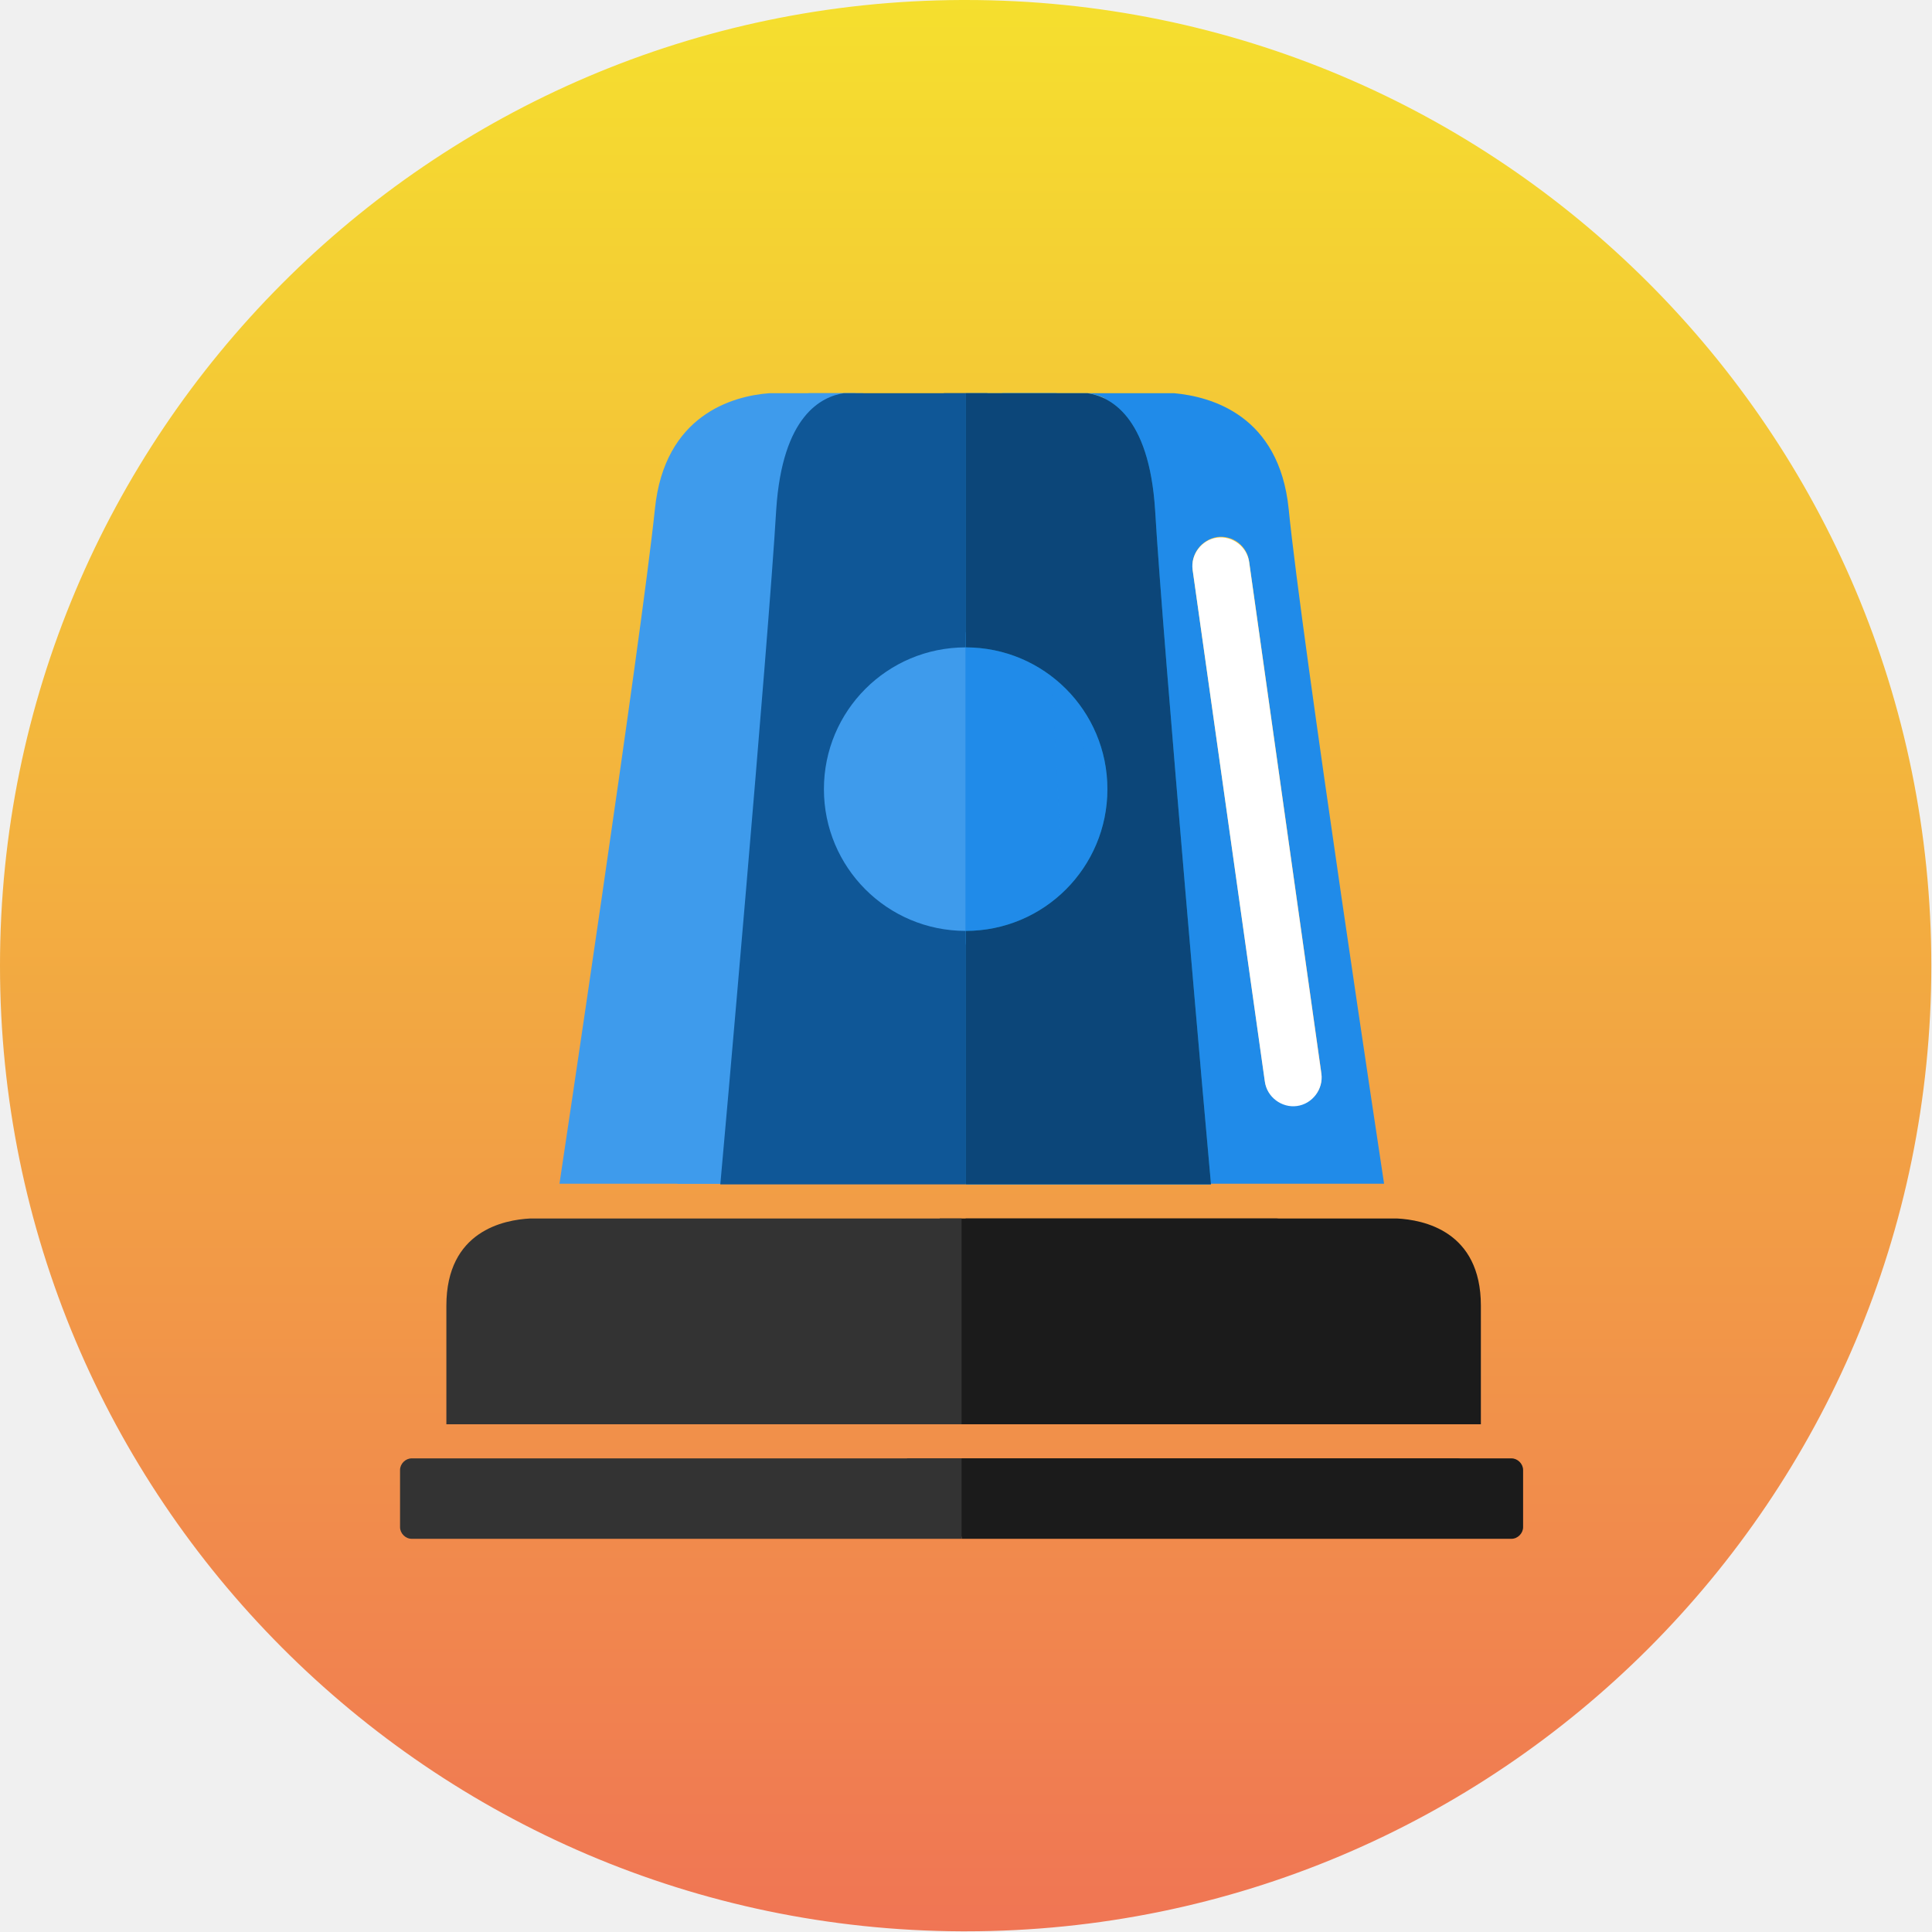
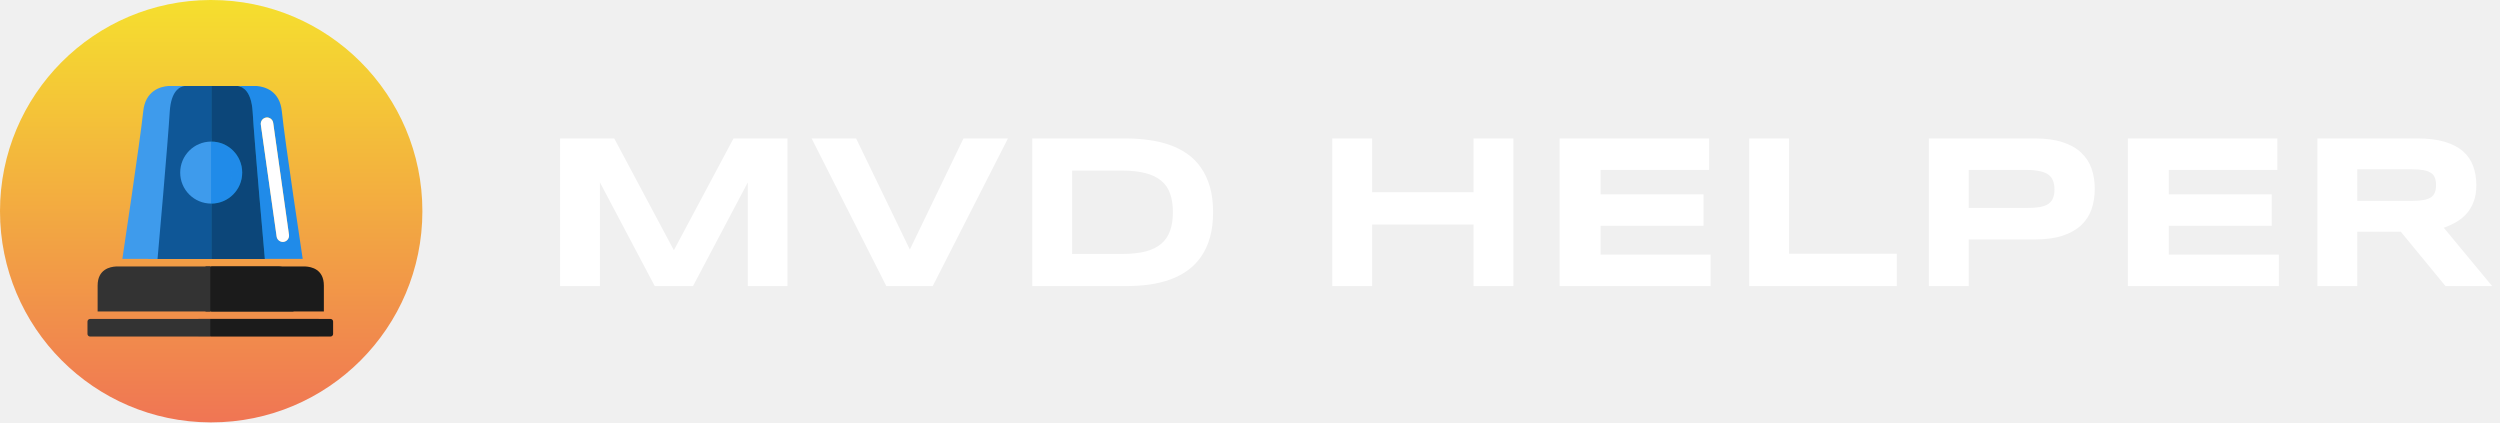
- <svg xmlns="http://www.w3.org/2000/svg" width="48" height="48" viewBox="0 0 48 48" fill="none">
-   <g clip-path="url(#clip0_1_44)">
-     <path d="M23.991 0C23.958 0 23.924 0 23.89 0C10.684 0.051 0 10.785 0 23.991C0 37.198 10.684 47.932 23.89 47.983C23.924 47.983 23.958 47.983 23.991 47.983C37.249 47.983 47.983 37.232 47.983 23.991C47.983 10.751 37.249 0 23.991 0Z" fill="url(#paint0_linear_1_44)" />
+ <svg xmlns="http://www.w3.org/2000/svg" width="284" height="48" viewBox="0 0 284 48" fill="none">
+   <g clip-path="url(#clip0_22_4464)">
+     <path d="M23.991 0C23.958 0 23.924 0 23.89 0C10.684 0.051 0 10.785 0 23.991C0 37.198 10.684 47.932 23.89 47.983C23.924 47.983 23.958 47.983 23.991 47.983C37.249 47.983 47.983 37.232 47.983 23.991C47.983 10.751 37.249 0 23.991 0Z" fill="url(#paint0_linear_22_4464)" />
    <path d="M28.891 9.778L27.085 9.921L28.627 29.349L30.433 29.206L28.891 9.778Z" fill="#208BE9" />
    <path d="M20.953 9.956L19.147 9.812L17.598 29.238L19.403 29.382L20.953 9.956Z" fill="#3E9BEC" />
    <path d="M24.533 9.769H23.45V16.084H24.533V9.769Z" fill="#0C4679" />
    <path d="M24.533 23.111H23.45V29.409H24.533V23.111Z" fill="#0C4679" />
    <path d="M27.225 19.589C27.225 17.456 25.498 15.712 23.348 15.712V23.466C25.498 23.466 27.225 21.739 27.225 19.589Z" fill="#208BE9" />
-     <path d="M36.199 36.233H22.535V38.18H36.199C36.351 38.18 36.487 38.062 36.487 37.909V36.521C36.47 36.368 36.351 36.233 36.199 36.233Z" fill="#1B1B1B" />
+     <path d="M36.199 36.233H22.535V38.18H36.199C36.351 38.18 36.486 38.062 36.486 37.909V36.521C36.469 36.368 36.351 36.233 36.199 36.233Z" fill="#1B1B1B" />
    <path d="M25.075 35.386H33.338C33.338 35.386 33.338 34.81 33.338 32.44C33.338 30.577 32.203 30.306 31.712 30.273H31.492H23.399H23.382H23.348V35.386H25.075Z" fill="#1B1B1B" />
-     <path d="M20.114 19.589C20.114 21.723 21.841 23.466 23.992 23.466V15.712C21.858 15.712 20.114 17.456 20.114 19.589Z" fill="#3E9BEC" />
-     <path d="M27.869 19.589C27.869 17.456 26.142 15.712 23.992 15.712V23.466C26.142 23.466 27.869 21.739 27.869 19.589Z" fill="#208BE9" />
-     <path opacity="0.99" d="M24.889 9.769C25.227 9.837 25.837 10.311 25.939 12.647C26.057 15.847 26.785 29.088 26.802 29.409H29.511C29.511 29.409 28.224 15.898 28.021 12.647C27.869 10.311 26.819 9.854 26.243 9.769H22.993H24.889ZM26.887 13.342C27.124 13.291 27.361 13.562 27.395 13.951L28.529 26.666C28.563 27.056 28.394 27.411 28.157 27.462C27.919 27.513 27.683 27.242 27.649 26.853L26.514 14.137C26.48 13.765 26.65 13.409 26.887 13.342Z" fill="#208BE9" />
+     <path d="M20.114 19.589C20.114 21.723 21.841 23.466 23.991 23.466V15.712C21.858 15.712 20.114 17.456 20.114 19.589Z" fill="#3E9BEC" />
+     <path d="M27.869 19.589C27.869 17.456 26.142 15.712 23.991 15.712V23.466C26.142 23.466 27.869 21.739 27.869 19.589Z" fill="#208BE9" />
+     <path opacity="0.99" d="M24.889 9.769C25.228 9.837 25.837 10.311 25.939 12.647C26.057 15.847 26.785 29.088 26.802 29.409H29.511C29.511 29.409 28.224 15.898 28.021 12.647C27.869 10.311 26.819 9.854 26.244 9.769H22.993H24.889ZM26.887 13.342C27.124 13.291 27.361 13.562 27.395 13.951L28.529 26.666C28.563 27.056 28.394 27.411 28.157 27.462C27.92 27.513 27.683 27.242 27.649 26.853L26.514 14.137C26.48 13.765 26.65 13.409 26.887 13.342Z" fill="#208BE9" />
    <path d="M20.097 9.769C19.522 9.837 18.472 10.311 18.32 12.647C18.116 15.898 16.83 29.409 16.83 29.409H19.539C19.555 29.088 20.284 15.864 20.402 12.647C20.487 10.311 21.113 9.854 21.452 9.769H23.348H20.097Z" fill="#3E9BEC" />
    <path d="M37.553 36.233H23.89V38.231H37.553C37.706 38.231 37.841 38.095 37.841 37.943V36.521C37.841 36.368 37.706 36.233 37.553 36.233Z" fill="#1B1B1B" />
-     <path d="M26.21 35.386H36.792C36.792 35.386 36.792 34.81 36.792 32.44C36.792 30.577 35.352 30.306 34.709 30.273H34.421H24.059H24.042H23.992V35.386H26.21Z" fill="#1B1B1B" />
-     <path d="M27.022 9.769C27.564 9.837 28.546 10.311 28.681 12.647C28.868 15.847 30.036 29.088 30.07 29.409H34.387C34.387 29.409 32.339 15.898 32.017 12.647C31.78 10.311 30.087 9.854 29.172 9.769H23.992H27.022ZM30.239 13.342C30.629 13.291 30.984 13.562 31.035 13.951L32.83 26.666C32.88 27.056 32.61 27.411 32.22 27.462C31.831 27.513 31.475 27.242 31.424 26.853L29.63 14.154C29.579 13.765 29.85 13.409 30.239 13.342Z" fill="#208BE9" />
+     <path d="M26.209 35.386H36.791C36.791 35.386 36.791 34.81 36.791 32.44C36.791 30.577 35.352 30.306 34.709 30.273H34.421H24.059H24.042H23.991V35.386H26.209Z" fill="#1B1B1B" />
+     <path d="M27.022 9.769C27.564 9.837 28.546 10.311 28.681 12.647C28.867 15.847 30.036 29.088 30.07 29.409H34.387C34.387 29.409 32.338 15.898 32.017 12.647C31.78 10.311 30.087 9.854 29.172 9.769H23.991H27.022ZM30.239 13.342C30.628 13.291 30.984 13.562 31.035 13.951L32.829 26.666C32.88 27.056 32.609 27.411 32.22 27.462C31.83 27.513 31.475 27.242 31.424 26.853L29.629 14.154C29.578 13.765 29.849 13.409 30.239 13.342Z" fill="#208BE9" />
    <path d="M19.115 9.769C18.201 9.837 16.508 10.311 16.271 12.647C15.932 15.898 13.9 29.409 13.9 29.409H18.218C18.252 29.088 19.42 15.864 19.606 12.647C19.742 10.311 20.724 9.854 21.265 9.769H24.296H19.115Z" fill="#3E9BEC" />
-     <path d="M27.022 9.769H23.992V16.084C25.939 16.084 27.513 17.659 27.513 19.606C27.513 21.553 25.939 23.128 23.992 23.128V29.426H24.567H25.278H30.087C30.053 29.105 28.885 15.881 28.698 12.664C28.546 10.311 27.564 9.854 27.022 9.769Z" fill="#21AFFD" />
-     <path d="M27.022 9.769H23.992V16.084C25.939 16.084 27.513 17.659 27.513 19.606C27.513 21.553 25.939 23.128 23.992 23.128V29.426H24.567H25.278H30.087C30.053 29.105 28.885 15.881 28.698 12.664C28.546 10.311 27.564 9.854 27.022 9.769Z" fill="#0C4679" />
-     <path d="M31.424 26.869C31.475 27.259 31.848 27.53 32.22 27.479C32.609 27.428 32.88 27.056 32.83 26.683L31.035 13.968C30.984 13.578 30.612 13.307 30.239 13.358C29.85 13.409 29.579 13.782 29.63 14.154L31.424 26.869Z" fill="white" />
-     <path d="M10.226 36.233H23.89V38.231H10.226C10.074 38.231 9.939 38.095 9.939 37.943V36.521C9.939 36.368 10.074 36.233 10.226 36.233Z" fill="#333333" />
+     <path d="M27.022 9.769H23.991V16.084C25.938 16.084 27.513 17.659 27.513 19.606C27.513 21.553 25.938 23.128 23.991 23.128V29.426H24.567H25.278H30.087C30.053 29.105 28.884 15.881 28.698 12.664C28.546 10.311 27.564 9.854 27.022 9.769Z" fill="#21AFFD" />
+     <path d="M27.022 9.769H23.991V16.084C25.938 16.084 27.513 17.659 27.513 19.606C27.513 21.553 25.938 23.128 23.991 23.128V29.426H24.567H25.278H30.087C30.053 29.105 28.884 15.881 28.698 12.664C28.546 10.311 27.564 9.854 27.022 9.769Z" fill="#0C4679" />
+     <path d="M31.424 26.869C31.475 27.259 31.848 27.53 32.22 27.479C32.61 27.428 32.88 27.056 32.83 26.683L31.035 13.968C30.984 13.578 30.612 13.307 30.239 13.358C29.85 13.409 29.579 13.782 29.63 14.154L31.424 26.869Z" fill="white" />
+     <path d="M10.226 36.233H23.89V38.231H10.226C10.074 38.231 9.938 38.095 9.938 37.943V36.521C9.938 36.368 10.074 36.233 10.226 36.233Z" fill="#333333" />
    <path d="M21.689 35.386H11.09C11.09 35.386 11.09 34.81 11.09 32.44C11.09 30.577 12.529 30.306 13.172 30.273H13.46H23.822H23.839H23.89V35.386H21.689Z" fill="#333333" />
-     <path d="M20.961 9.769H23.991V16.084C22.044 16.084 20.47 17.659 20.47 19.606C20.47 21.553 22.044 23.128 23.991 23.128V29.426H23.416H22.705H17.896C17.93 29.105 19.098 15.881 19.285 12.664C19.437 10.311 20.419 9.854 20.961 9.769Z" fill="#0F5797" />
+     <path d="M20.96 9.769H23.991V16.084C22.044 16.084 20.47 17.659 20.47 19.606C20.47 21.553 22.044 23.128 23.991 23.128V29.426H23.416H22.704H17.896C17.93 29.105 19.098 15.881 19.284 12.664C19.437 10.311 20.419 9.854 20.96 9.769Z" fill="#0F5797" />
+   </g>
+   <g clip-path="url(#clip1_22_4464)">
+     <path d="M84.95 32.5V20.72L78.725 32.5H74.379L68.153 20.72V32.5H63.624V15.727H69.777L76.552 28.423L83.327 15.727H89.455V32.5H84.95ZM105.958 32.5H100.685L92.201 15.727H97.255L103.358 28.35L109.45 15.727H114.503L105.958 32.5ZM137.807 24.102C137.807 25.176 137.689 26.132 137.453 26.97C137.217 27.8 136.883 28.525 136.452 29.143C136.028 29.762 135.516 30.287 134.914 30.718C134.319 31.149 133.656 31.495 132.924 31.755C132.191 32.016 131.402 32.207 130.556 32.329C129.709 32.443 128.826 32.5 127.907 32.5H117.262V15.727H127.882C128.802 15.727 129.685 15.789 130.531 15.911C131.378 16.025 132.167 16.212 132.899 16.472C133.64 16.733 134.311 17.078 134.914 17.51C135.516 17.933 136.028 18.458 136.452 19.084C136.883 19.703 137.217 20.427 137.453 21.257C137.689 22.087 137.807 23.035 137.807 24.102ZM133.241 24.102C133.241 23.296 133.135 22.596 132.924 22.002C132.72 21.408 132.387 20.92 131.923 20.537C131.467 20.146 130.869 19.858 130.128 19.67C129.388 19.475 128.485 19.377 127.419 19.377H121.791V28.85H127.419C128.485 28.85 129.388 28.756 130.128 28.569C130.869 28.374 131.467 28.081 131.923 27.69C132.387 27.292 132.72 26.795 132.924 26.201C133.135 25.607 133.241 24.907 133.241 24.102ZM167.396 32.5V25.505H155.873V32.5H151.344V15.727H155.873V21.831H167.396V15.727H171.925V32.5H167.396ZM177.174 32.5V15.727H194.154V19.304H181.825V22.075H193.52V25.652H181.825V28.923H194.325V32.5H177.174ZM198.708 32.5V15.727H203.236V28.826H215.48V32.5H198.708ZM237.965 21.453C237.965 22.291 237.843 23.064 237.599 23.772C237.355 24.472 236.96 25.078 236.415 25.591C235.878 26.095 235.178 26.49 234.315 26.775C233.453 27.06 232.403 27.202 231.166 27.202H223.646V32.5H219.118V15.727H231.166C232.403 15.727 233.453 15.87 234.315 16.155C235.178 16.431 235.878 16.826 236.415 17.339C236.96 17.843 237.355 18.446 237.599 19.145C237.843 19.845 237.965 20.614 237.965 21.453ZM233.388 21.526C233.388 21.135 233.331 20.802 233.217 20.525C233.111 20.24 232.932 20.008 232.68 19.829C232.427 19.65 232.098 19.52 231.691 19.439C231.284 19.349 230.784 19.304 230.189 19.304H223.646V23.625H230.189C230.784 23.625 231.284 23.593 231.691 23.528C232.098 23.455 232.427 23.337 232.68 23.174C232.932 23.003 233.111 22.783 233.217 22.515C233.331 22.246 233.388 21.916 233.388 21.526ZM241.725 32.5V15.727H258.705V19.304H246.376V22.075H258.07V25.652H246.376V28.923H258.876V32.5H241.725ZM267.787 32.5H263.258V15.727H274.611C275.832 15.727 276.865 15.854 277.711 16.106C278.566 16.358 279.258 16.716 279.787 17.18C280.324 17.644 280.71 18.206 280.946 18.865C281.19 19.516 281.312 20.244 281.312 21.05C281.312 21.758 281.211 22.376 281.007 22.905C280.812 23.434 280.543 23.89 280.202 24.273C279.868 24.647 279.477 24.964 279.03 25.225C278.582 25.485 278.11 25.701 277.614 25.872L283.107 32.5H277.809L272.731 26.323H267.787V32.5ZM276.735 21.025C276.735 20.7 276.69 20.423 276.601 20.195C276.519 19.968 276.373 19.784 276.161 19.646C275.95 19.5 275.665 19.394 275.307 19.329C274.957 19.264 274.517 19.231 273.988 19.231H267.787V22.82H273.988C274.517 22.82 274.957 22.787 275.307 22.722C275.665 22.657 275.95 22.555 276.161 22.417C276.373 22.27 276.519 22.083 276.601 21.855C276.69 21.628 276.735 21.351 276.735 21.025Z" fill="white" />
  </g>
  <defs>
-     <linearGradient id="paint0_linear_1_44" x1="23.997" y1="0" x2="23.997" y2="47.994" gradientUnits="userSpaceOnUse">
+     <linearGradient id="paint0_linear_22_4464" x1="23.997" y1="0" x2="23.997" y2="47.994" gradientUnits="userSpaceOnUse">
      <stop stop-color="#F5DF2E" />
      <stop offset="1" stop-color="#F07554" />
    </linearGradient>
-     <clipPath id="clip0_1_44">
+     <clipPath id="clip0_22_4464">
      <rect width="48" height="48" fill="white" />
+     </clipPath>
+     <clipPath id="clip1_22_4464">
+       <rect width="221" height="17" fill="white" transform="translate(63 15.5)" />
    </clipPath>
  </defs>
</svg>
